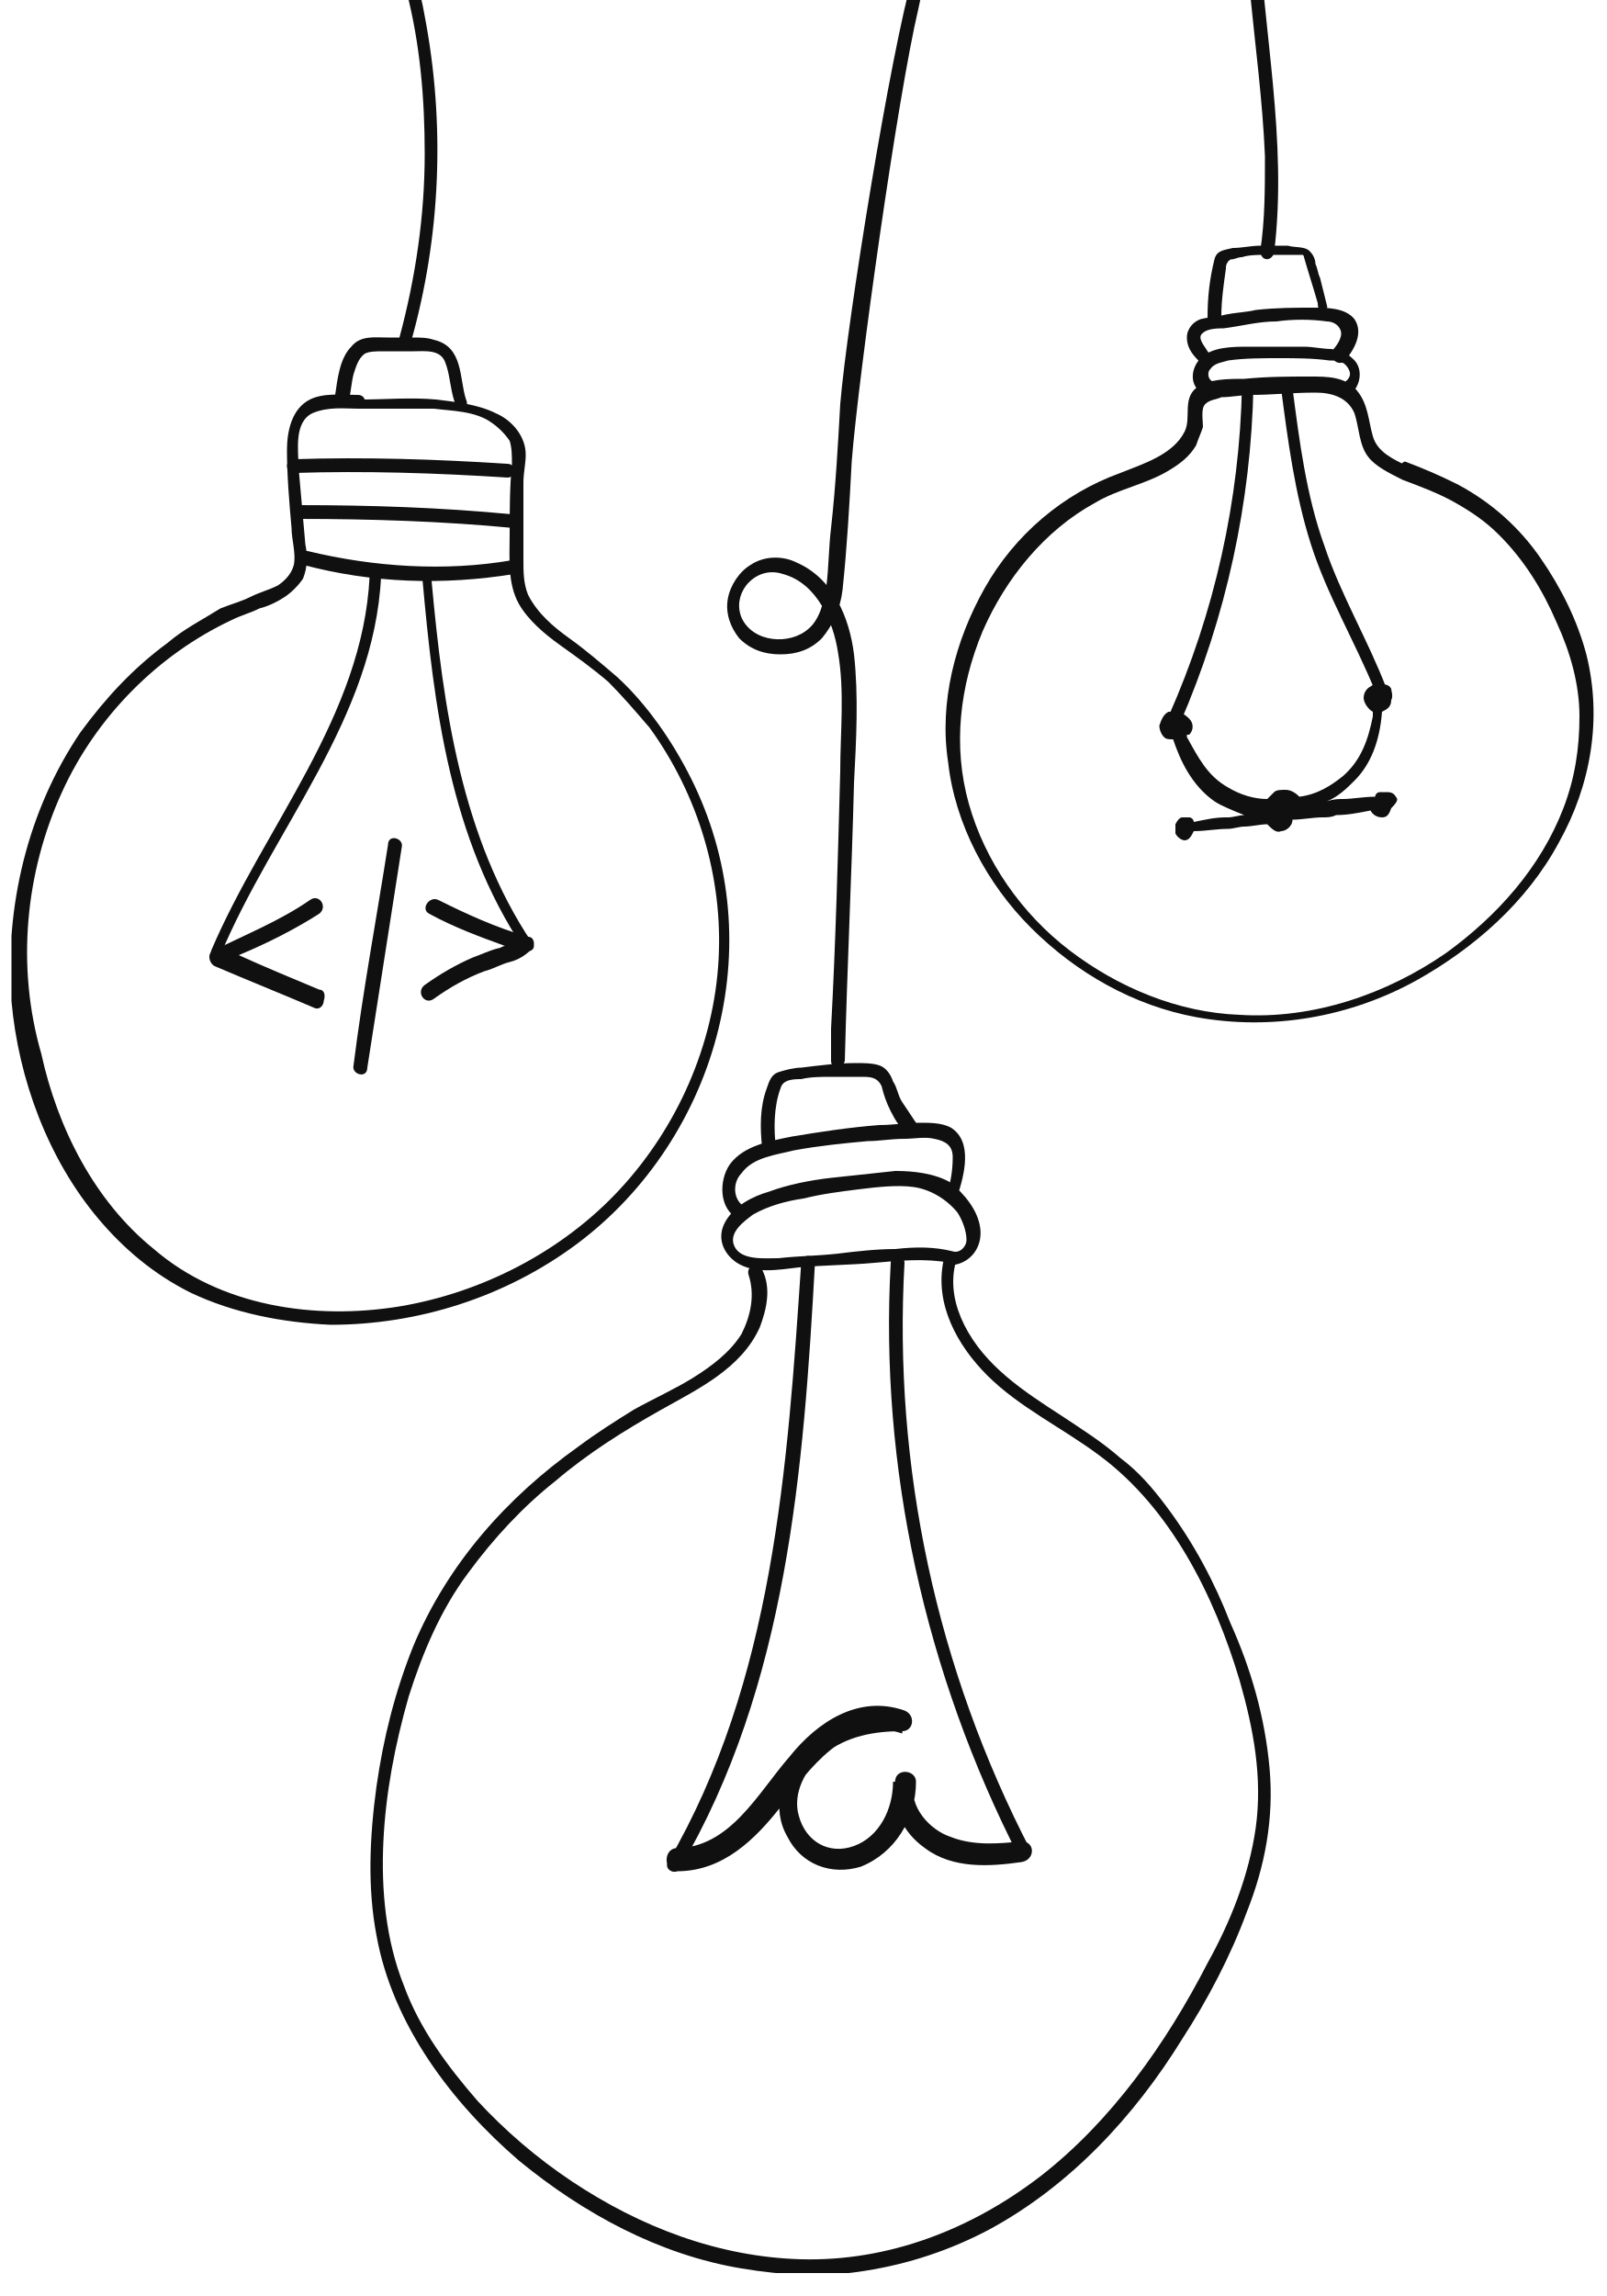
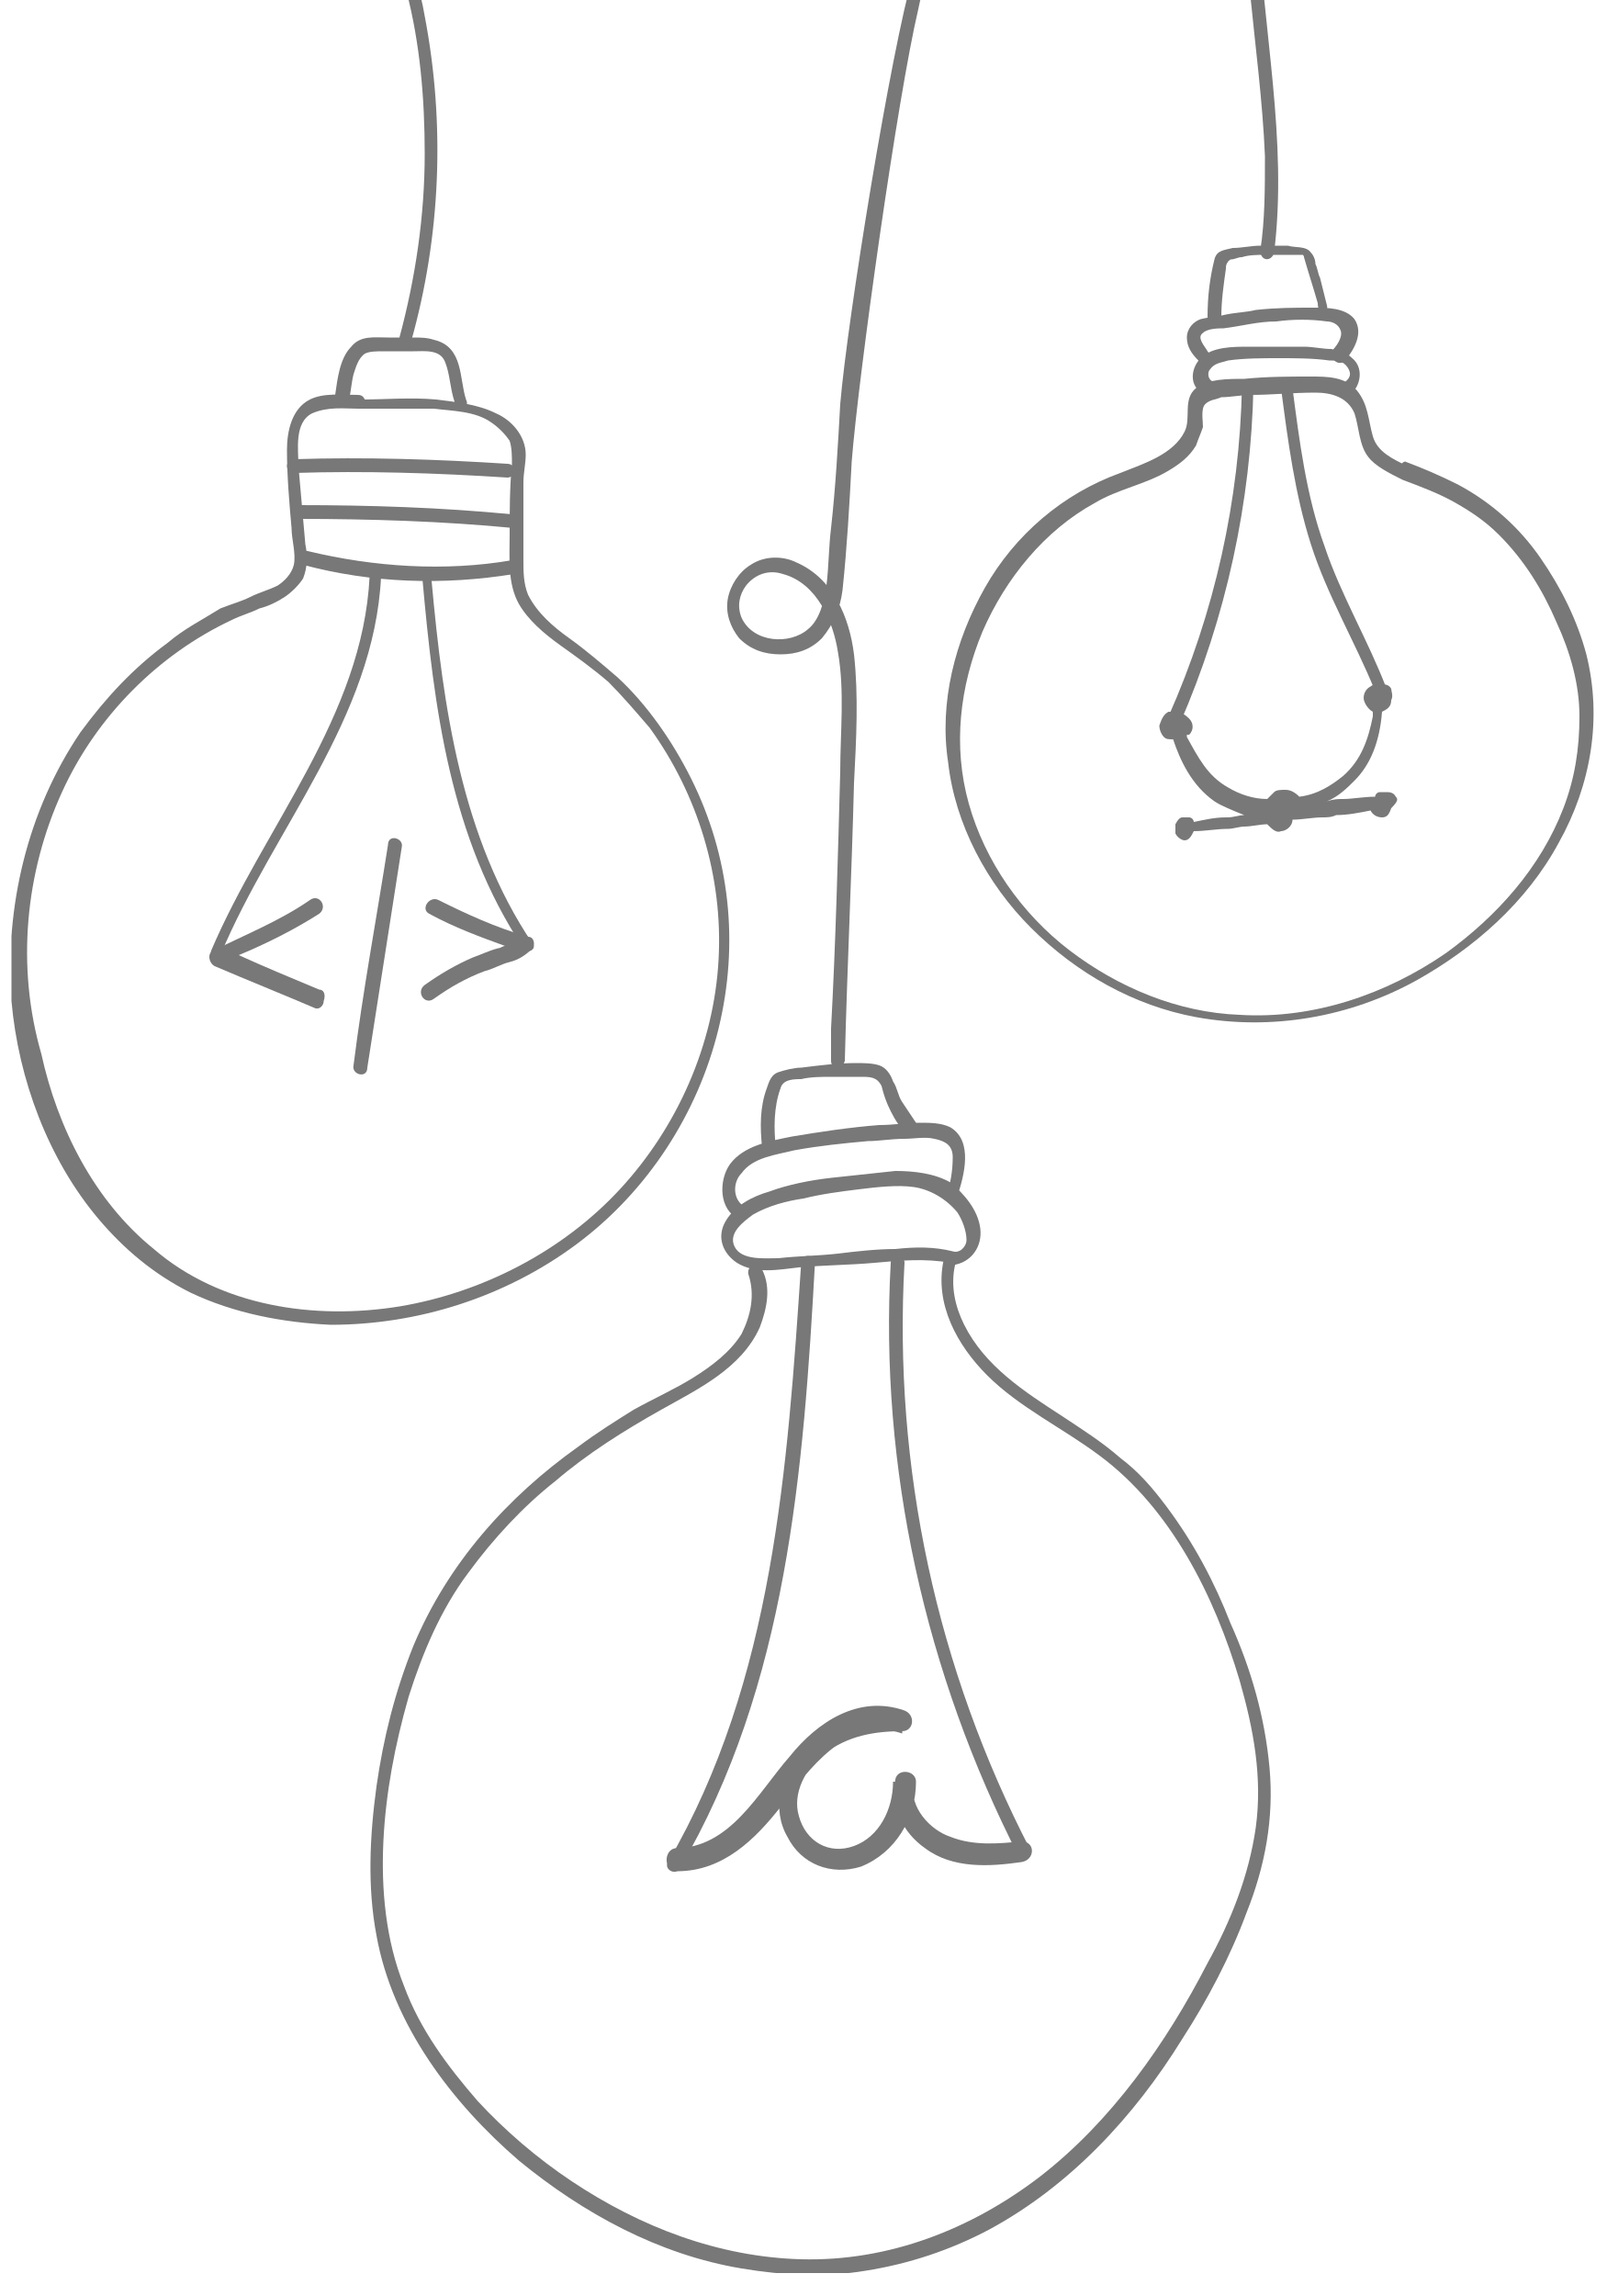
<svg xmlns="http://www.w3.org/2000/svg" xmlns:xlink="http://www.w3.org/1999/xlink" version="1.1" id="Layer_1" x="0px" y="0px" viewBox="0 0 70 100" style="enable-background:new 0 0 70 100;" xml:space="preserve">
  <style type="text/css">
	.st0{clip-path:url(#SVGID_2_);}
- 	.st1{fill:#101010;}
+ 	.st1{fill:#787878;}
</style>
  <g>
-     <defs>
-       <rect id="SVGID_1_" x="0.5" width="69" height="99" />
-     </defs>
-     <clipPath id="SVGID_2_">
-       <use xlink:href="#SVGID_1_" style="overflow:visible;" />
-     </clipPath>
-     <g class="st0">
-       <g>
-         <path class="st1" d="M41.1,54.9c-0.4,1.9,0.6,3.7,1.9,5c1.4,1.4,3.3,2.3,4.9,3.5c3.1,2.3,5,6.1,6.1,9.8c0.6,2.1,1,4.2,0.7,6.4     c-0.3,2.1-1.1,4.1-2.1,5.9c-1.8,3.5-4.2,6.9-7.3,9.3c-3,2.3-6.6,3.7-10.4,3.6c-3.6-0.1-7-1.4-10-3.4c-1.5-1-2.9-2.2-4.1-3.5     c-1.3-1.5-2.5-3.1-3.2-5c-0.8-2-1-4.2-0.9-6.3c0.1-2.1,0.5-4.2,1.1-6.3c0.6-1.9,1.4-3.8,2.6-5.4c1.1-1.5,2.4-2.9,3.8-4     c1.4-1.2,3-2.2,4.6-3.1c1.6-0.9,3.5-1.8,4.3-3.6c0.3-0.8,0.5-1.7,0.1-2.5c-0.1-0.4-0.7-0.2-0.6,0.2c0.3,0.9,0.1,1.8-0.3,2.6     c-0.5,0.8-1.3,1.4-2.1,1.9c-0.8,0.5-1.7,0.9-2.6,1.4c-0.8,0.5-1.6,1-2.4,1.6c-3.1,2.2-5.7,5.1-7.2,8.7c-0.8,2-1.3,4-1.6,6.1     c-0.3,2.2-0.4,4.4,0,6.5c0.7,3.9,3.3,7.3,6.2,9.8c2.8,2.3,6.1,4.1,9.7,4.7c1.8,0.3,3.6,0.4,5.4,0.1c1.9-0.3,3.7-0.9,5.4-1.8     c3.5-1.9,6.3-4.9,8.4-8.3c1.1-1.7,2.1-3.6,2.8-5.5c0.8-2,1.2-4.1,1-6.3c-0.2-2.2-0.8-4.3-1.7-6.3c-0.7-1.8-1.6-3.5-2.8-5.1     c-0.6-0.8-1.2-1.5-2-2.1c-0.8-0.7-1.6-1.2-2.5-1.8c-1.7-1.1-3.4-2.2-4.3-4c-0.4-0.8-0.6-1.7-0.4-2.6     C41.7,54.7,41.1,54.5,41.1,54.9L41.1,54.9z" />
-       </g>
-       <g>
-         <path class="st1" d="M41.5,54.5c-0.8-0.2-1.6-0.2-2.5-0.1c-0.8,0-1.7,0.1-2.5,0.2c-0.9,0.1-1.7,0.1-2.6,0.2     c-0.6,0-1.6,0.1-1.9-0.5c-0.3-0.6,0.4-1.1,0.8-1.4c0.7-0.4,1.5-0.6,2.2-0.7c0.8-0.2,1.6-0.3,2.4-0.4c0.8-0.1,1.7-0.2,2.4-0.1     c0.7,0.1,1.4,0.5,1.9,1.1c0.2,0.3,0.4,0.8,0.4,1.2C42.1,54.3,41.8,54.6,41.5,54.5c-0.4,0.1-0.4,0.7,0,0.6     c0.8-0.1,1.3-0.8,1.2-1.6c-0.1-0.8-0.7-1.5-1.3-2C40.7,51.1,39.8,51,39,51c-0.9,0.1-1.9,0.2-2.8,0.3c-0.9,0.1-1.9,0.3-2.7,0.6     c-0.7,0.2-1.5,0.6-1.9,1.3c-0.4,0.7-0.1,1.4,0.5,1.8c0.8,0.5,1.8,0.3,2.7,0.2c1.1-0.1,2.2-0.1,3.3-0.2c1.1-0.1,2.2-0.2,3.3,0     C41.7,55.2,41.9,54.6,41.5,54.5L41.5,54.5z" />
-       </g>
-       <g>
-         <path class="st1" d="M41.7,52.1c0.3-0.9,0.7-2.4-0.3-3c-0.4-0.2-0.9-0.2-1.3-0.2c-0.6,0-1.2,0.1-1.8,0.1     c-1.3,0.1-2.6,0.3-3.8,0.5c-1,0.2-2.1,0.4-2.7,1.2c-0.5,0.7-0.5,2,0.4,2.4c0.3,0.2,0.6-0.3,0.3-0.5c-0.6-0.3-0.6-1.1-0.2-1.5     c0.5-0.7,1.5-0.8,2.3-1c1.1-0.2,2.1-0.3,3.2-0.4c0.5,0,1-0.1,1.6-0.1c0.4,0,0.9-0.1,1.3,0c0.5,0.1,0.8,0.3,0.8,0.8     c0,0.6-0.1,1.2-0.3,1.7C41,52.3,41.6,52.5,41.7,52.1L41.7,52.1z" />
-       </g>
-       <g>
-         <path class="st1" d="M39.9,48.9c-0.2-0.3-0.4-0.6-0.6-0.9c-0.2-0.3-0.2-0.6-0.4-0.9c-0.1-0.3-0.3-0.6-0.6-0.7     c-0.3-0.1-0.7-0.1-1-0.1c-0.8,0-1.6,0.1-2.4,0.2c-0.3,0-0.7,0.1-1,0.2c-0.3,0.1-0.4,0.4-0.5,0.7c-0.3,0.8-0.3,1.7-0.2,2.6     c0,0.4,0.6,0.4,0.6,0c-0.1-0.8-0.1-1.8,0.2-2.6c0.1-0.4,0.6-0.4,0.9-0.4c0.4-0.1,0.9-0.1,1.3-0.1c0.4,0,0.9,0,1.3,0     c0.4,0,0.7,0,0.9,0.4c0.1,0.4,0.2,0.7,0.4,1.1c0.2,0.4,0.4,0.7,0.7,1C39.8,49.6,40.2,49.2,39.9,48.9L39.9,48.9z" />
-       </g>
-       <g>
-         <path class="st1" d="M36.8,46.2c0.1-4,0.3-8.1,0.4-12.1c0.1-1.9,0.2-3.8,0-5.6c-0.2-1.6-0.9-3.3-2.5-4c-0.6-0.3-1.4-0.3-2,0.1     c-0.5,0.3-0.9,0.9-1,1.5c-0.1,0.6,0.1,1.2,0.5,1.7c0.5,0.5,1.1,0.7,1.8,0.7c0.7,0,1.3-0.2,1.8-0.7c0.5-0.6,0.8-1.3,0.9-2.1     c0.2-1.9,0.3-3.7,0.4-5.6c0.3-3.8,2-15.9,2.9-19.7c0.1-0.5,0.2-0.9,0.4-1.4c0.1-0.4-0.5-0.5-0.6-0.2c-1,3.4-2.9,15.2-3.2,18.8     c-0.1,1.8-0.2,3.6-0.4,5.4c-0.1,0.8-0.1,1.7-0.2,2.5c-0.1,0.7-0.3,1.5-0.8,1.9c-0.8,0.7-2.4,0.6-2.9-0.5c-0.2-0.5-0.1-1,0.2-1.4     c0.4-0.5,1-0.7,1.6-0.5c1.5,0.4,2.2,2.1,2.4,3.4c0.3,1.7,0.1,3.5,0.1,5.2c-0.1,3.7-0.2,7.5-0.4,11.2c0,0.5,0,0.9,0,1.4     C36.2,46.6,36.7,46.6,36.8,46.2L36.8,46.2z" />
-       </g>
-       <g>
+     <g>
+       <defs>
+         <rect id="SVGID_1_" x="0.5" width="69" height="99" />
+       </defs>
+       <clipPath id="SVGID_2_">
+         <use xlink:href="#SVGID_1_" style="overflow:visible;" />
+       </clipPath>
+       <g class="st0">
        <g>
-           <path class="st1" d="M61.1,20.9c0.8,0.3,1.6,0.6,2.3,1c0.7,0.4,1.3,0.8,1.9,1.4c1.1,1.1,1.9,2.4,2.5,3.8c0.6,1.3,1,2.7,1,4.1      c0,1.4-0.2,2.7-0.7,4c-1,2.6-2.9,4.7-5.1,6.3c-2.6,1.8-5.8,2.9-9,2.7c-2.7-0.1-5.3-1.2-7.4-2.8c-2.1-1.6-3.7-3.9-4.4-6.4      c-0.7-2.5-0.4-5.1,0.6-7.5c1-2.3,2.7-4.4,4.9-5.6c1-0.6,2.2-0.8,3.2-1.4c0.5-0.3,0.9-0.6,1.2-1.1c0.1-0.3,0.2-0.5,0.3-0.8      c0-0.3-0.1-0.8,0.1-1c0.2-0.2,0.5-0.2,0.7-0.3c0.4,0,0.9-0.1,1.3-0.1c0.9,0,1.8-0.1,2.8-0.1c0.7,0,1.4,0.2,1.7,0.9      c0.2,0.6,0.2,1.4,0.6,1.9C59.9,20.3,60.5,20.6,61.1,20.9c0.4,0.1,0.5-0.4,0.2-0.6c-0.6-0.3-1.3-0.6-1.5-1.3      c-0.2-0.7-0.2-1.4-0.7-2c-0.5-0.6-1.3-0.6-2-0.6c-1,0-1.9,0-2.9,0.1c-0.7,0-1.6,0-2.1,0.4c-0.6,0.5-0.2,1.3-0.5,1.9      c-0.5,1-1.8,1.4-2.8,1.8c-2.5,0.9-4.6,2.7-5.9,5c-1.3,2.3-2,5-1.6,7.6c0.3,2.7,1.7,5.3,3.6,7.2c2,2,4.5,3.4,7.2,3.9      c3.3,0.6,6.7,0,9.6-1.6c2.5-1.4,4.8-3.4,6.2-6c1.4-2.5,1.9-5.4,1.2-8.2c-0.4-1.5-1.1-2.9-2-4.2c-0.9-1.3-2.1-2.4-3.6-3.2      c-0.8-0.4-1.5-0.7-2.3-1C60.9,20.2,60.8,20.7,61.1,20.9z" />
+           <path class="st1" d="M41.1,54.9c-0.4,1.9,0.6,3.7,1.9,5c1.4,1.4,3.3,2.3,4.9,3.5c3.1,2.3,5,6.1,6.1,9.8c0.6,2.1,1,4.2,0.7,6.4      c-0.3,2.1-1.1,4.1-2.1,5.9c-1.8,3.5-4.2,6.9-7.3,9.3c-3,2.3-6.6,3.7-10.4,3.6c-3.6-0.1-7-1.4-10-3.4c-1.5-1-2.9-2.2-4.1-3.5      c-1.3-1.5-2.5-3.1-3.2-5c-0.8-2-1-4.2-0.9-6.3c0.1-2.1,0.5-4.2,1.1-6.3c0.6-1.9,1.4-3.8,2.6-5.4c1.1-1.5,2.4-2.9,3.8-4      c1.4-1.2,3-2.2,4.6-3.1c1.6-0.9,3.5-1.8,4.3-3.6c0.3-0.8,0.5-1.7,0.1-2.5c-0.1-0.4-0.7-0.2-0.6,0.2c0.3,0.9,0.1,1.8-0.3,2.6      c-0.5,0.8-1.3,1.4-2.1,1.9c-0.8,0.5-1.7,0.9-2.6,1.4c-0.8,0.5-1.6,1-2.4,1.6c-3.1,2.2-5.7,5.1-7.2,8.7c-0.8,2-1.3,4-1.6,6.1      c-0.3,2.2-0.4,4.4,0,6.5c0.7,3.9,3.3,7.3,6.2,9.8c2.8,2.3,6.1,4.1,9.7,4.7c1.8,0.3,3.6,0.4,5.4,0.1c1.9-0.3,3.7-0.9,5.4-1.8      c3.5-1.9,6.3-4.9,8.4-8.3c1.1-1.7,2.1-3.6,2.8-5.5c0.8-2,1.2-4.1,1-6.3c-0.2-2.2-0.8-4.3-1.7-6.3c-0.7-1.8-1.6-3.5-2.8-5.1      c-0.6-0.8-1.2-1.5-2-2.1c-0.8-0.7-1.6-1.2-2.5-1.8c-1.7-1.1-3.4-2.2-4.3-4c-0.4-0.8-0.6-1.7-0.4-2.6      C41.7,54.7,41.1,54.5,41.1,54.9L41.1,54.9z" />
        </g>
-       </g>
-       <g>
        <g>
-           <path class="st1" d="M58.8,17.2c0.5-0.4,0.6-1.2,0.1-1.6c-0.3-0.3-0.6-0.3-0.9-0.4c-0.4,0-0.8-0.1-1.2-0.1c-0.8,0-1.6,0-2.4,0      c-0.7,0-1.6,0-2.1,0.5c-0.5,0.5-0.5,1.4,0.3,1.6c0.4,0.1,0.5-0.5,0.2-0.6c-0.2-0.1-0.2-0.4-0.1-0.5c0.2-0.3,0.5-0.3,0.8-0.4      c0.7-0.1,1.5-0.1,2.2-0.1c0.7,0,1.5,0,2.2,0.1c0.3,0,0.6,0,0.8,0.3c0.2,0.3,0.1,0.5-0.2,0.7C58.1,17,58.5,17.4,58.8,17.2      L58.8,17.2z" />
+           <path class="st1" d="M41.5,54.5c-0.8-0.2-1.6-0.2-2.5-0.1c-0.8,0-1.7,0.1-2.5,0.2c-0.9,0.1-1.7,0.1-2.6,0.2      c-0.6,0-1.6,0.1-1.9-0.5c-0.3-0.6,0.4-1.1,0.8-1.4c0.7-0.4,1.5-0.6,2.2-0.7c0.8-0.2,1.6-0.3,2.4-0.4c0.8-0.1,1.7-0.2,2.4-0.1      c0.7,0.1,1.4,0.5,1.9,1.1c0.2,0.3,0.4,0.8,0.4,1.2C42.1,54.3,41.8,54.6,41.5,54.5c-0.4,0.1-0.4,0.7,0,0.6      c0.8-0.1,1.3-0.8,1.2-1.6s-0.7-1.5-1.3-2C40.7,51.1,39.8,51,39,51c-0.9,0.1-1.9,0.2-2.8,0.3c-0.9,0.1-1.9,0.3-2.7,0.6      c-0.7,0.2-1.5,0.6-1.9,1.3s-0.1,1.4,0.5,1.8c0.8,0.5,1.8,0.3,2.7,0.2c1.1-0.1,2.2-0.1,3.3-0.2c1.1-0.1,2.2-0.2,3.3,0      C41.7,55.2,41.9,54.6,41.5,54.5L41.5,54.5z" />
        </g>
-       </g>
-       <g>
        <g>
-           <path class="st1" d="M58.6,15.7c0.4-0.5,0.8-1.2,0.4-1.8c-0.4-0.5-1.2-0.5-1.8-0.5c-0.8,0-1.6,0-2.5,0.1      c-0.4,0.1-0.8,0.1-1.3,0.2c-0.4,0.1-0.7,0.1-1.1,0.2c-0.3,0.1-0.6,0.4-0.6,0.8c0,0.4,0.2,0.7,0.5,1c0.2,0.3,0.7-0.1,0.4-0.4      c-0.1-0.2-0.5-0.6-0.2-0.8c0.2-0.2,0.7-0.2,0.9-0.2c0.8-0.1,1.5-0.3,2.3-0.3c0.7-0.1,1.5-0.1,2.2,0c0.2,0,0.5,0.1,0.6,0.4      c0.1,0.3-0.2,0.7-0.4,0.9C57.9,15.6,58.3,16,58.6,15.7L58.6,15.7z" />
+           <path class="st1" d="M41.7,52.1c0.3-0.9,0.7-2.4-0.3-3c-0.4-0.2-0.9-0.2-1.3-0.2c-0.6,0-1.2,0.1-1.8,0.1      c-1.3,0.1-2.6,0.3-3.8,0.5c-1,0.2-2.1,0.4-2.7,1.2c-0.5,0.7-0.5,2,0.4,2.4c0.3,0.2,0.6-0.3,0.3-0.5c-0.6-0.3-0.6-1.1-0.2-1.5      c0.5-0.7,1.5-0.8,2.3-1c1.1-0.2,2.1-0.3,3.2-0.4c0.5,0,1-0.1,1.6-0.1c0.4,0,0.9-0.1,1.3,0c0.5,0.1,0.8,0.3,0.8,0.8      c0,0.6-0.1,1.2-0.3,1.7C41,52.3,41.6,52.5,41.7,52.1L41.7,52.1z" />
        </g>
-       </g>
-       <g>
        <g>
-           <path class="st1" d="M57.8,13.3c-0.1-0.4-0.2-0.8-0.3-1.2c-0.1-0.2-0.1-0.4-0.2-0.6c0-0.2-0.1-0.4-0.2-0.5      c-0.2-0.3-0.7-0.2-1-0.3c-0.4,0-0.8,0-1.2,0c-0.4,0-0.8,0.1-1.2,0.1c-0.4,0.1-0.7,0.1-0.8,0.5c-0.2,0.8-0.3,1.6-0.3,2.5      c0,0.4,0.6,0.4,0.6,0c0-0.7,0.1-1.4,0.2-2.1c0-0.1,0-0.2,0.1-0.3c0,0,0-0.1,0-0.1c-0.1,0.1,0,0.1,0.1,0c0.2,0,0.3-0.1,0.5-0.1      c0.3-0.1,0.7-0.1,1-0.1c0.3,0,0.7,0,1,0c0.2,0,0.4,0,0.5,0c0.1,0,0.2,0,0.2,0c-0.1,0,0,0,0,0.1c0.2,0.7,0.4,1.3,0.6,2      C57.4,13.8,57.9,13.6,57.8,13.3L57.8,13.3z" />
+           <path class="st1" d="M39.9,48.9c-0.2-0.3-0.4-0.6-0.6-0.9c-0.2-0.3-0.2-0.6-0.4-0.9c-0.1-0.3-0.3-0.6-0.6-0.7      c-0.3-0.1-0.7-0.1-1-0.1c-0.8,0-1.6,0.1-2.4,0.2c-0.3,0-0.7,0.1-1,0.2c-0.3,0.1-0.4,0.4-0.5,0.7c-0.3,0.8-0.3,1.7-0.2,2.6      c0,0.4,0.6,0.4,0.6,0c-0.1-0.8-0.1-1.8,0.2-2.6c0.1-0.4,0.6-0.4,0.9-0.4c0.4-0.1,0.9-0.1,1.3-0.1c0.4,0,0.9,0,1.3,0      c0.4,0,0.7,0,0.9,0.4c0.1,0.4,0.2,0.7,0.4,1.1c0.2,0.4,0.4,0.7,0.7,1C39.8,49.6,40.2,49.2,39.9,48.9L39.9,48.9z" />
        </g>
-       </g>
-       <g>
        <g>
-           <path class="st1" d="M55.5,11c0.6-4.9-0.5-9.7-0.7-14.6c-0.1-1.4,0-2.8,0.1-4.1c0-0.4-0.5-0.4-0.6,0C53.8-2.9,54.9,2,55.1,6.8      c0,1.4,0,2.8-0.2,4.1C54.9,11.4,55.4,11.4,55.5,11L55.5,11z" />
+           <path class="st1" d="M36.8,46.2c0.1-4,0.3-8.1,0.4-12.1c0.1-1.9,0.2-3.8,0-5.6c-0.2-1.6-0.9-3.3-2.5-4c-0.6-0.3-1.4-0.3-2,0.1      c-0.5,0.3-0.9,0.9-1,1.5s0.1,1.2,0.5,1.7c0.5,0.5,1.1,0.7,1.8,0.7s1.3-0.2,1.8-0.7c0.5-0.6,0.8-1.3,0.9-2.1      c0.2-1.9,0.3-3.7,0.4-5.6c0.3-3.8,2-15.9,2.9-19.7c0.1-0.5,0.2-0.9,0.4-1.4c0.1-0.4-0.5-0.5-0.6-0.2c-1,3.4-2.9,15.2-3.2,18.8      c-0.1,1.8-0.2,3.6-0.4,5.4c-0.1,0.8-0.1,1.7-0.2,2.5c-0.1,0.7-0.3,1.5-0.8,1.9c-0.8,0.7-2.4,0.6-2.9-0.5c-0.2-0.5-0.1-1,0.2-1.4      c0.4-0.5,1-0.7,1.6-0.5c1.5,0.4,2.2,2.1,2.4,3.4c0.3,1.7,0.1,3.5,0.1,5.2c-0.1,3.7-0.2,7.5-0.4,11.2c0,0.5,0,0.9,0,1.4      C36.2,46.6,36.7,46.6,36.8,46.2L36.8,46.2z" />
        </g>
-       </g>
-       <g>
+         <g>
+           <g>
+             <path class="st1" d="M61.1,20.9c0.8,0.3,1.6,0.6,2.3,1s1.3,0.8,1.9,1.4c1.1,1.1,1.9,2.4,2.5,3.8c0.6,1.3,1,2.7,1,4.1       s-0.2,2.7-0.7,4c-1,2.6-2.9,4.7-5.1,6.3c-2.6,1.8-5.8,2.9-9,2.7c-2.7-0.1-5.3-1.2-7.4-2.8c-2.1-1.6-3.7-3.9-4.4-6.4       s-0.4-5.1,0.6-7.5c1-2.3,2.7-4.4,4.9-5.6c1-0.6,2.2-0.8,3.2-1.4c0.5-0.3,0.9-0.6,1.2-1.1c0.1-0.3,0.2-0.5,0.3-0.8       c0-0.3-0.1-0.8,0.1-1c0.2-0.2,0.5-0.2,0.7-0.3c0.4,0,0.9-0.1,1.3-0.1c0.9,0,1.8-0.1,2.8-0.1c0.7,0,1.4,0.2,1.7,0.9       c0.2,0.6,0.2,1.4,0.6,1.9C59.9,20.3,60.5,20.6,61.1,20.9c0.4,0.1,0.5-0.4,0.2-0.6C60.7,20,60,19.7,59.8,19       c-0.2-0.7-0.2-1.4-0.7-2s-1.3-0.6-2-0.6c-1,0-1.9,0-2.9,0.1c-0.7,0-1.6,0-2.1,0.4c-0.6,0.5-0.2,1.3-0.5,1.9       c-0.5,1-1.8,1.4-2.8,1.8c-2.5,0.9-4.6,2.7-5.9,5c-1.3,2.3-2,5-1.6,7.6c0.3,2.7,1.7,5.3,3.6,7.2c2,2,4.5,3.4,7.2,3.9       c3.3,0.6,6.7,0,9.6-1.6c2.5-1.4,4.8-3.4,6.2-6c1.4-2.5,1.9-5.4,1.2-8.2c-0.4-1.5-1.1-2.9-2-4.2c-0.9-1.3-2.1-2.4-3.6-3.2       c-0.8-0.4-1.5-0.7-2.3-1C60.9,20.2,60.8,20.7,61.1,20.9z" />
+           </g>
+         </g>
+         <g>
+           <g>
+             <path class="st1" d="M58.8,17.2c0.5-0.4,0.6-1.2,0.1-1.6c-0.3-0.3-0.6-0.3-0.9-0.4c-0.4,0-0.8-0.1-1.2-0.1c-0.8,0-1.6,0-2.4,0       c-0.7,0-1.6,0-2.1,0.5s-0.5,1.4,0.3,1.6c0.4,0.1,0.5-0.5,0.2-0.6c-0.2-0.1-0.2-0.4-0.1-0.5c0.2-0.3,0.5-0.3,0.8-0.4       c0.7-0.1,1.5-0.1,2.2-0.1s1.5,0,2.2,0.1c0.3,0,0.6,0,0.8,0.3s0.1,0.5-0.2,0.7C58.1,17,58.5,17.4,58.8,17.2L58.8,17.2z" />
+           </g>
+         </g>
+         <g>
+           <g>
+             <path class="st1" d="M58.6,15.7c0.4-0.5,0.8-1.2,0.4-1.8c-0.4-0.5-1.2-0.5-1.8-0.5c-0.8,0-1.6,0-2.5,0.1       c-0.4,0.1-0.8,0.1-1.3,0.2c-0.4,0.1-0.7,0.1-1.1,0.2c-0.3,0.1-0.6,0.4-0.6,0.8c0,0.4,0.2,0.7,0.5,1c0.2,0.3,0.7-0.1,0.4-0.4       c-0.1-0.2-0.5-0.6-0.2-0.8c0.2-0.2,0.7-0.2,0.9-0.2c0.8-0.1,1.5-0.3,2.3-0.3c0.7-0.1,1.5-0.1,2.2,0c0.2,0,0.5,0.1,0.6,0.4       c0.1,0.3-0.2,0.7-0.4,0.9C57.9,15.6,58.3,16,58.6,15.7L58.6,15.7z" />
+           </g>
+         </g>
+         <g>
+           <g>
+             <path class="st1" d="M57.8,13.3c-0.1-0.4-0.2-0.8-0.3-1.2c-0.1-0.2-0.1-0.4-0.2-0.6c0-0.2-0.1-0.4-0.2-0.5       c-0.2-0.3-0.7-0.2-1-0.3c-0.4,0-0.8,0-1.2,0s-0.8,0.1-1.2,0.1c-0.4,0.1-0.7,0.1-0.8,0.5c-0.2,0.8-0.3,1.6-0.3,2.5       c0,0.4,0.6,0.4,0.6,0c0-0.7,0.1-1.4,0.2-2.1c0-0.1,0-0.2,0.1-0.3v-0.1c-0.1,0.1,0,0.1,0.1,0c0.2,0,0.3-0.1,0.5-0.1       c0.3-0.1,0.7-0.1,1-0.1s0.7,0,1,0c0.2,0,0.4,0,0.5,0s0.2,0,0.2,0c-0.1,0,0,0,0,0.1c0.2,0.7,0.4,1.3,0.6,2       C57.4,13.8,57.9,13.6,57.8,13.3L57.8,13.3z" />
+           </g>
+         </g>
+         <g>
+           <g>
+             <path class="st1" d="M55.5,11c0.6-4.9-0.5-9.7-0.7-14.6c-0.1-1.4,0-2.8,0.1-4.1c0-0.4-0.5-0.4-0.6,0C53.8-2.9,54.9,2,55.1,6.8       c0,1.4,0,2.8-0.2,4.1C54.9,11.4,55.4,11.4,55.5,11L55.5,11z" />
+           </g>
+         </g>
        <g>
          <g>
            <g>
-               <path class="st1" d="M15.6,17.8c1.1,0,2.2,0,3.3,0c0.8,0.1,1.8,0.1,2.5,0.6c0.3,0.2,0.6,0.5,0.8,0.8c0.1,0.3,0.1,0.7,0.1,1        c-0.1,1-0.1,2.1-0.1,3.1c0,1-0.1,2.1,0.4,3c0.4,0.7,1.1,1.3,1.8,1.8c0.7,0.5,1.4,1,2.1,1.6c0.6,0.6,1.2,1.3,1.8,2        c2.1,2.9,3.2,6.5,3,10.1c-0.2,3.7-1.8,7.3-4.3,10c-2.5,2.7-6,4.5-9.6,5.1c-3.7,0.6-7.8,0-10.7-2.5c-2.6-2.1-4.2-5.3-4.9-8.5        C0.7,42.1,1.1,38,2.7,34.5c1.5-3.3,4.2-6,7.4-7.5c0.4-0.2,0.8-0.3,1.2-0.5c0.4-0.1,0.8-0.3,1.1-0.5c0.3-0.2,0.6-0.5,0.8-0.8        c0.2-0.5,0.2-1,0.1-1.5c-0.1-1.1-0.2-2.3-0.3-3.4c0-0.7-0.2-1.9,0.6-2.3C14.3,17.7,15,17.8,15.6,17.8c0.4,0,0.4-0.6,0-0.6        c-0.7,0-1.5-0.1-2.1,0.2c-0.8,0.4-1,1.4-1,2.2c0,1.1,0.1,2.3,0.2,3.4c0,0.5,0.2,1.1,0.1,1.6c-0.1,0.4-0.4,0.7-0.7,0.9        c-0.4,0.2-0.8,0.3-1.2,0.5c-0.4,0.2-0.8,0.3-1.3,0.5C8.8,27,8,27.4,7.3,28c-1.5,1.1-2.7,2.4-3.8,3.9c-2.3,3.4-3.3,7.6-3,11.7        c0.3,3.4,1.6,6.9,3.8,9.5c1.1,1.3,2.4,2.4,4,3.2c1.9,0.9,4,1.3,6.1,1.4c3.8,0,7.6-1.2,10.7-3.5c3.1-2.3,5.3-5.7,6.2-9.4        c0.9-3.7,0.5-7.5-1.2-10.9c-0.8-1.6-1.9-3.2-3.2-4.4c-0.7-0.6-1.4-1.2-2.1-1.7c-0.7-0.5-1.4-1.1-1.8-1.9        c-0.2-0.5-0.2-1-0.2-1.5c0-0.6,0-1.1,0-1.7c0-0.6,0-1.1,0-1.7c0-0.4,0.1-0.8,0.1-1.2c0-0.8-0.6-1.5-1.3-1.8        c-0.8-0.4-1.8-0.5-2.6-0.6c-1.1-0.1-2.2,0-3.3,0C15.2,17.2,15.2,17.8,15.6,17.8z" />
+               <g>
+                 <path class="st1" d="M15.6,17.8c1.1,0,2.2,0,3.3,0c0.8,0.1,1.8,0.1,2.5,0.6c0.3,0.2,0.6,0.5,0.8,0.8c0.1,0.3,0.1,0.7,0.1,1         c-0.1,1-0.1,2.1-0.1,3.1s-0.1,2.1,0.4,3c0.4,0.7,1.1,1.3,1.8,1.8c0.7,0.5,1.4,1,2.1,1.6c0.6,0.6,1.2,1.3,1.8,2         c2.1,2.9,3.2,6.5,3,10.1c-0.2,3.7-1.8,7.3-4.3,10s-6,4.5-9.6,5.1c-3.7,0.6-7.8,0-10.7-2.5c-2.6-2.1-4.2-5.3-4.9-8.5         C0.7,42.1,1.1,38,2.7,34.5c1.5-3.3,4.2-6,7.4-7.5c0.4-0.2,0.8-0.3,1.2-0.5c0.4-0.1,0.8-0.3,1.1-0.5s0.6-0.5,0.8-0.8         c0.2-0.5,0.2-1,0.1-1.5c-0.1-1.1-0.2-2.3-0.3-3.4c0-0.7-0.2-1.9,0.6-2.3C14.3,17.7,15,17.8,15.6,17.8c0.4,0,0.4-0.6,0-0.6         c-0.7,0-1.5-0.1-2.1,0.2c-0.8,0.4-1,1.4-1,2.2c0,1.1,0.1,2.3,0.2,3.4c0,0.5,0.2,1.1,0.1,1.6c-0.1,0.4-0.4,0.7-0.7,0.9         c-0.4,0.2-0.8,0.3-1.2,0.5s-0.8,0.3-1.3,0.5C8.8,27,8,27.4,7.3,28c-1.5,1.1-2.7,2.4-3.8,3.9c-2.3,3.4-3.3,7.6-3,11.7         c0.3,3.4,1.6,6.9,3.8,9.5c1.1,1.3,2.4,2.4,4,3.2c1.9,0.9,4,1.3,6.1,1.4c3.8,0,7.6-1.2,10.7-3.5s5.3-5.7,6.2-9.4         c0.9-3.7,0.5-7.5-1.2-10.9c-0.8-1.6-1.9-3.2-3.2-4.4c-0.7-0.6-1.4-1.2-2.1-1.7s-1.4-1.1-1.8-1.9c-0.2-0.5-0.2-1-0.2-1.5         c0-0.6,0-1.1,0-1.7s0-1.1,0-1.7c0-0.4,0.1-0.8,0.1-1.2c0-0.8-0.6-1.5-1.3-1.8c-0.8-0.4-1.8-0.5-2.6-0.6c-1.1-0.1-2.2,0-3.3,0         C15.2,17.2,15.2,17.8,15.6,17.8z" />
+               </g>
+             </g>
+             <g>
+               <g>
+                 <path class="st1" d="M22.3,24.4c-2.9,0.5-6,0.3-8.9-0.4c-0.4-0.1-0.5,0.5-0.2,0.6c3,0.8,6.1,0.9,9.2,0.4         C22.8,24.9,22.6,24.4,22.3,24.4L22.3,24.4z" />
+               </g>
+             </g>
+             <g>
+               <g>
+                 <path class="st1" d="M22.3,22.4C19.2,22.1,16.1,22,13,22c-0.4,0-0.4,0.6,0,0.6c3.1,0,6.3,0.1,9.4,0.4         C22.7,23,22.7,22.5,22.3,22.4L22.3,22.4z" />
+               </g>
+             </g>
+             <g>
+               <g>
+                 <path class="st1" d="M22.1,20.2C19,20,15.9,19.9,12.8,20c-0.4,0-0.4,0.6,0,0.6c3.1-0.1,6.2,0,9.3,0.2         C22.5,20.8,22.5,20.2,22.1,20.2L22.1,20.2z" />
+               </g>
+             </g>
+             <g>
+               <g>
+                 <path class="st1" d="M20.3,17.4c-0.3-0.9-0.1-2.3-1.4-2.6c-0.3-0.1-0.6-0.1-0.9-0.1c-0.4,0-0.7,0-1.1,0         c-0.6,0-1.2-0.1-1.6,0.4c-0.5,0.5-0.6,1.4-0.7,2.1c-0.1,0.4,0.5,0.5,0.6,0.2c0.1-0.4,0.1-0.7,0.2-1.1         c0.1-0.3,0.2-0.7,0.5-0.9c0.2-0.1,0.5-0.1,0.8-0.1c0.4,0,0.8,0,1.3,0s1.2-0.1,1.4,0.5c0.2,0.5,0.2,1.1,0.4,1.7         C19.9,17.9,20.5,17.8,20.3,17.4L20.3,17.4z" />
+               </g>
            </g>
          </g>
          <g>
            <g>
-               <path class="st1" d="M22.3,24.4c-2.9,0.5-6,0.3-8.9-0.4c-0.4-0.1-0.5,0.5-0.2,0.6c3,0.8,6.1,0.9,9.2,0.4        C22.8,24.9,22.6,24.4,22.3,24.4L22.3,24.4z" />
+               <path class="st1" d="M17.9,14.9c1.3-4.6,1.5-9.5,0.6-14.2c-0.2-1.2-0.6-2.3-0.9-3.5C17.4-4,17.1-5.2,17-6.4        c-0.2-1.7-0.3-3.4-0.2-5.1c0.2-2.1,0.6-4.1,0.9-6.2c0-0.2-0.1-0.3-0.3-0.3c-0.2,0-0.3,0.1-0.3,0.3c-0.2,1.9-0.6,3.7-0.8,5.6        c-0.2,1.6-0.2,3.2,0,4.8c0.1,1.1,0.3,2.3,0.5,3.4c0.3,1.2,0.6,2.4,0.9,3.5c0.6,2.3,0.8,4.7,0.8,7.1c0,2.7-0.4,5.4-1.1,8        C17.3,15.1,17.8,15.2,17.9,14.9L17.9,14.9z" />
            </g>
          </g>
+         </g>
+         <path class="st1" d="M60.8,34.7c-0.1-0.2-0.3-0.2-0.4-0.2c-0.1,0-0.2,0-0.3,0s-0.2,0.1-0.2,0.2c-0.5,0-1,0.1-1.4,0.1     c-0.2,0-0.4,0-0.7,0.1l0,0c0.5-0.2,0.9-0.6,1.2-0.9c0.7-0.7,1.1-1.7,1.2-3c0.2-0.1,0.4-0.2,0.4-0.5c0.1-0.2,0-0.4,0-0.5     c-0.1-0.2-0.3-0.2-0.5-0.2l0,0c-0.1,0-0.3,0-0.4,0.1c-0.2,0.1-0.3,0.3-0.3,0.5s0.2,0.5,0.4,0.6v0.2c-0.2,1-0.5,1.9-1.3,2.6     c-0.5,0.4-1.1,0.8-1.9,0.9l0,0c-0.2-0.2-0.4-0.3-0.6-0.3c-0.2,0-0.4,0-0.5,0.1s-0.2,0.2-0.3,0.3c-0.6,0-1.2-0.2-1.7-0.5     c-0.9-0.5-1.3-1.3-1.8-2.2V32c0,0,0,0,0.1,0l0,0c0.2-0.2,0.2-0.5,0-0.7S51.3,30.9,51,31h-0.1c-0.2,0.1-0.3,0.3-0.4,0.6     c0,0.2,0.1,0.4,0.2,0.5c0.1,0.1,0.2,0.1,0.4,0.1c0.3,0.9,0.8,2,1.8,2.7c0.3,0.2,0.8,0.4,1.3,0.6c-0.2,0-0.5,0.1-0.7,0.1h-0.1     c-0.5,0-0.9,0.1-1.4,0.2c0-0.1-0.1-0.2-0.2-0.2c-0.1,0-0.2,0-0.3,0s-0.2,0.1-0.3,0.3c0,0.1,0,0.3,0,0.4c0.1,0.2,0.3,0.3,0.4,0.3     l0,0l0,0c0.2,0,0.3-0.2,0.4-0.4c0.5,0,1-0.1,1.5-0.1c0.2,0,0.5-0.1,0.7-0.1c0.3,0,0.7-0.1,1-0.1c0.2,0.2,0.4,0.4,0.6,0.3l0,0     c0.2,0,0.5-0.2,0.5-0.5c0.4,0,0.9-0.1,1.3-0.1c0.2,0,0.4,0,0.6-0.1c0.5,0,1-0.1,1.5-0.2c0.1,0.2,0.3,0.3,0.5,0.3l0,0     c0.2,0,0.3-0.1,0.4-0.4C60.9,34.9,60.9,34.8,60.8,34.7z" />
+         <g>
+           <path class="st1" d="M13.9,43.1c-1.2-0.5-2.4-1-3.5-1.5c1.2-0.5,2.4-1.1,3.5-1.8c0.4-0.3,0-0.9-0.4-0.6      c-1.3,0.9-2.8,1.5-4.2,2.2C9,41.5,9.1,42,9.4,42.1c1.4,0.6,2.9,1.2,4.3,1.8c0.2,0.1,0.4-0.1,0.4-0.3      C14.2,43.3,14.1,43.1,13.9,43.1z" />
+           <path class="st1" d="M16.9,36.8c-0.5,3.2-1.1,6.4-1.5,9.6C15.3,46.8,16,47,16,46.5c0.5-3.2,1-6.4,1.5-9.6      C17.6,36.5,16.9,36.3,16.9,36.8z" />
+           <path class="st1" d="M23,40.8c-1.4-0.4-2.7-1-3.9-1.6c-0.4-0.2-0.8,0.4-0.4,0.6c1.1,0.6,2.2,1,3.3,1.4c-0.1,0-0.2,0.1-0.3,0.1      c-0.4,0.1-0.8,0.3-1.1,0.4c-0.7,0.3-1.4,0.7-2.1,1.2c-0.4,0.3,0,0.9,0.4,0.6c0.7-0.5,1.4-0.9,2.2-1.2c0.4-0.1,0.7-0.3,1.1-0.4      c0.4-0.1,0.7-0.3,1-0.6C23.3,41.2,23.3,40.8,23,40.8z" />
+         </g>
+         <g>
          <g>
-             <g>
-               <path class="st1" d="M22.3,22.4C19.2,22.1,16.1,22,13,22c-0.4,0-0.4,0.6,0,0.6c3.1,0,6.3,0.1,9.4,0.4        C22.7,23,22.7,22.5,22.3,22.4L22.3,22.4z" />
-             </g>
-           </g>
-           <g>
-             <g>
-               <path class="st1" d="M22.1,20.2C19,20,15.9,19.9,12.8,20c-0.4,0-0.4,0.6,0,0.6c3.1-0.1,6.2,0,9.3,0.2        C22.5,20.8,22.5,20.2,22.1,20.2L22.1,20.2z" />
-             </g>
-           </g>
-           <g>
-             <g>
-               <path class="st1" d="M20.3,17.4c-0.3-0.9-0.1-2.3-1.4-2.6c-0.3-0.1-0.6-0.1-0.9-0.1c-0.4,0-0.7,0-1.1,0        c-0.6,0-1.2-0.1-1.6,0.4c-0.5,0.5-0.6,1.4-0.7,2.1c-0.1,0.4,0.5,0.5,0.6,0.2c0.1-0.4,0.1-0.7,0.2-1.1c0.1-0.3,0.2-0.7,0.5-0.9        c0.2-0.1,0.5-0.1,0.8-0.1c0.4,0,0.8,0,1.3,0c0.5,0,1.2-0.1,1.4,0.5c0.2,0.5,0.2,1.1,0.4,1.7C19.9,17.9,20.5,17.8,20.3,17.4        L20.3,17.4z" />
-             </g>
+             <path class="st1" d="M16.1,25.1c-0.3,6.1-4.6,10.9-6.9,16.3c-0.1,0.3,0.3,0.5,0.4,0.2c2.3-5.5,6.7-10.3,7-16.5       C16.6,24.7,16.1,24.7,16.1,25.1L16.1,25.1z" />
          </g>
        </g>
        <g>
          <g>
-             <path class="st1" d="M17.9,14.9c1.3-4.6,1.5-9.5,0.6-14.2c-0.2-1.2-0.6-2.3-0.9-3.5C17.4-4,17.1-5.2,17-6.4       c-0.2-1.7-0.3-3.4-0.2-5.1c0.2-2.1,0.6-4.1,0.9-6.2c0-0.2-0.1-0.3-0.3-0.3c-0.2,0-0.3,0.1-0.3,0.3c-0.2,1.9-0.6,3.7-0.8,5.6       c-0.2,1.6-0.2,3.2,0,4.8c0.1,1.1,0.3,2.3,0.5,3.4c0.3,1.2,0.6,2.4,0.9,3.5c0.6,2.3,0.8,4.7,0.8,7.1c0,2.7-0.4,5.4-1.1,8       C17.3,15.1,17.8,15.2,17.9,14.9L17.9,14.9z" />
+             <path class="st1" d="M18.4,25.2c0.5,5.6,1.2,11.3,4.4,16.1c0.2,0.3,0.6,0,0.4-0.2c-3.1-4.6-3.9-10.3-4.4-15.8       C18.8,24.8,18.3,24.8,18.4,25.2L18.4,25.2z" />
          </g>
        </g>
-       </g>
-       <path class="st1" d="M60.8,34.7c-0.1-0.2-0.3-0.2-0.4-0.2c-0.1,0-0.2,0-0.3,0c-0.1,0-0.2,0.1-0.2,0.2c-0.5,0-1,0.1-1.4,0.1    c-0.2,0-0.4,0-0.7,0.1c0,0,0,0,0,0c0.5-0.2,0.9-0.6,1.2-0.9c0.7-0.7,1.1-1.7,1.2-3c0.2-0.1,0.4-0.2,0.4-0.5c0.1-0.2,0-0.4,0-0.5    c-0.1-0.2-0.3-0.2-0.5-0.2l0,0c-0.1,0-0.3,0-0.4,0.1c-0.2,0.1-0.3,0.3-0.3,0.5c0,0.2,0.2,0.5,0.4,0.6l0,0.2    c-0.2,1-0.5,1.9-1.3,2.6c-0.5,0.4-1.1,0.8-1.9,0.9c0,0,0,0,0,0c-0.2-0.2-0.4-0.3-0.6-0.3c-0.2,0-0.4,0-0.5,0.1    c-0.1,0.1-0.2,0.2-0.3,0.3c-0.6,0-1.2-0.2-1.7-0.5c-0.9-0.5-1.3-1.3-1.8-2.2L51.7,32c0,0,0,0,0.1,0l0,0c0.2-0.2,0.2-0.5,0-0.7    c-0.2-0.2-0.5-0.4-0.8-0.3l-0.1,0c-0.2,0.1-0.3,0.3-0.4,0.6c0,0.2,0.1,0.4,0.2,0.5c0.1,0.1,0.2,0.1,0.4,0.1c0.3,0.9,0.8,2,1.8,2.7    c0.3,0.2,0.8,0.4,1.3,0.6c-0.2,0-0.5,0.1-0.7,0.1l-0.1,0c-0.5,0-0.9,0.1-1.4,0.2c0-0.1-0.1-0.2-0.2-0.2c-0.1,0-0.2,0-0.3,0    c-0.1,0-0.2,0.1-0.3,0.3c0,0.1,0,0.3,0,0.4c0.1,0.2,0.3,0.3,0.4,0.3c0,0,0,0,0,0l0,0c0.2,0,0.3-0.2,0.4-0.4c0.5,0,1-0.1,1.5-0.1    c0.2,0,0.5-0.1,0.7-0.1c0.3,0,0.7-0.1,1-0.1c0.2,0.2,0.4,0.4,0.6,0.3l0,0c0.2,0,0.5-0.2,0.5-0.5c0.4,0,0.9-0.1,1.3-0.1    c0.2,0,0.4,0,0.6-0.1c0.5,0,1-0.1,1.5-0.2c0.1,0.2,0.3,0.3,0.5,0.3c0,0,0,0,0,0c0.2,0,0.3-0.1,0.4-0.4    C60.9,34.9,60.9,34.8,60.8,34.7z" />
-       <g>
-         <path class="st1" d="M13.9,43.1c-1.2-0.5-2.4-1-3.5-1.5c1.2-0.5,2.4-1.1,3.5-1.8c0.4-0.3,0-0.9-0.4-0.6c-1.3,0.9-2.8,1.5-4.2,2.2     c-0.3,0.1-0.2,0.6,0.1,0.7c1.4,0.6,2.9,1.2,4.3,1.8c0.2,0.1,0.4-0.1,0.4-0.3C14.2,43.3,14.1,43.1,13.9,43.1z" />
-         <path class="st1" d="M16.9,36.8c-0.5,3.2-1.1,6.4-1.5,9.6C15.3,46.8,16,47,16,46.5c0.5-3.2,1-6.4,1.5-9.6     C17.6,36.5,16.9,36.3,16.9,36.8z" />
-         <path class="st1" d="M23,40.8c-1.4-0.4-2.7-1-3.9-1.6c-0.4-0.2-0.8,0.4-0.4,0.6c1.1,0.6,2.2,1,3.3,1.4c-0.1,0-0.2,0.1-0.3,0.1     c-0.4,0.1-0.8,0.3-1.1,0.4c-0.7,0.3-1.4,0.7-2.1,1.2c-0.4,0.3,0,0.9,0.4,0.6c0.7-0.5,1.4-0.9,2.2-1.2c0.4-0.1,0.7-0.3,1.1-0.4     c0.4-0.1,0.7-0.3,1-0.6C23.3,41.2,23.3,40.8,23,40.8z" />
-       </g>
-       <g>
        <g>
-           <path class="st1" d="M16.1,25.1c-0.3,6.1-4.6,10.9-6.9,16.3c-0.1,0.3,0.3,0.5,0.4,0.2c2.3-5.5,6.7-10.3,7-16.5      C16.6,24.7,16.1,24.7,16.1,25.1L16.1,25.1z" />
+           <g>
+             <path class="st1" d="M55.8,16.9c0.3,2.3,0.6,4.6,1.3,6.8s1.9,4.2,2.8,6.4c0.1,0.3,0.6,0.2,0.5-0.1c-0.8-2.1-2-4.1-2.7-6.2       c-0.8-2.2-1.1-4.6-1.4-6.9C56.2,16.6,55.8,16.6,55.8,16.9L55.8,16.9z" />
+           </g>
        </g>
-       </g>
-       <g>
        <g>
-           <path class="st1" d="M18.4,25.2c0.5,5.6,1.2,11.3,4.4,16.1c0.2,0.3,0.6,0,0.4-0.2c-3.1-4.6-3.9-10.3-4.4-15.8      C18.8,24.8,18.3,24.8,18.4,25.2L18.4,25.2z" />
+           <g>
+             <path class="st1" d="M51.4,31.5c2-4.6,3.1-9.6,3.2-14.7c0-0.3-0.5-0.3-0.5,0c-0.1,5-1.2,9.9-3.2,14.4       C50.9,31.5,51.3,31.8,51.4,31.5L51.4,31.5z" />
+           </g>
        </g>
-       </g>
-       <g>
        <g>
-           <path class="st1" d="M55.8,16.9c0.3,2.3,0.6,4.6,1.3,6.8c0.7,2.2,1.9,4.2,2.8,6.4c0.1,0.3,0.6,0.2,0.5-0.1      c-0.8-2.1-2-4.1-2.7-6.2c-0.8-2.2-1.1-4.6-1.4-6.9C56.2,16.6,55.8,16.6,55.8,16.9L55.8,16.9z" />
+           <g>
+             <path class="st1" d="M29.6,81.4c4.7-8,5.4-17.4,5.9-26.4c0-0.4-0.6-0.4-0.6,0c-0.6,8.9-1.2,18.2-5.8,26.1       C28.9,81.4,29.4,81.7,29.6,81.4L29.6,81.4z" />
+           </g>
        </g>
-       </g>
-       <g>
        <g>
-           <path class="st1" d="M51.4,31.5c2-4.6,3.1-9.6,3.2-14.7c0-0.3-0.5-0.3-0.5,0c-0.1,5-1.2,9.9-3.2,14.4      C50.9,31.5,51.3,31.8,51.4,31.5L51.4,31.5z" />
+           <g>
+             <path class="st1" d="M44.9,80.6c-4.1-7.9-6-16.7-5.5-25.6c0-0.4-0.6-0.4-0.6,0c-0.5,8.9,1.5,17.9,5.6,25.9       C44.5,81.2,45,80.9,44.9,80.6L44.9,80.6z" />
+           </g>
        </g>
-       </g>
-       <g>
        <g>
-           <path class="st1" d="M29.6,81.4C34.3,73.4,35,64,35.5,55c0-0.4-0.6-0.4-0.6,0c-0.6,8.9-1.2,18.2-5.8,26.1      C28.9,81.4,29.4,81.7,29.6,81.4L29.6,81.4z" />
-         </g>
-       </g>
-       <g>
-         <g>
-           <path class="st1" d="M44.9,80.6c-4.1-7.9-6-16.7-5.5-25.6c0-0.4-0.6-0.4-0.6,0c-0.5,8.9,1.5,17.9,5.6,25.9      C44.5,81.2,45,80.9,44.9,80.6L44.9,80.6z" />
-         </g>
-       </g>
-       <g>
-         <g>
-           <path class="st1" d="M29.5,81.5c2,0,3.4-1.4,4.5-2.8c1.2-1.6,2.9-4,5.3-3.2c0-0.3,0.1-0.6,0.1-0.9c-1.7,0-3.4,0.4-4.5,1.7      c-0.9,1-1.3,2.5-0.6,3.7c0.6,1.2,1.9,1.7,3.2,1.3c1.5-0.6,2.4-2.1,2.4-3.7c0-0.5-0.8-0.6-0.9-0.1c-0.2,1.2,0.3,2.3,1.3,3      c1.2,0.9,2.8,0.8,4.2,0.6c0.6-0.1,0.6-0.9,0-0.9c-1,0.1-2.1,0.2-3.1-0.2c-0.9-0.3-1.8-1.3-1.6-2.3c-0.3,0-0.6-0.1-0.9-0.1      c0,1.2-0.6,2.4-1.7,2.8c-1.1,0.4-2.1-0.2-2.4-1.3c-0.3-1,0.3-2.1,1.1-2.7c1-0.8,2.2-1,3.4-1c0.5,0,0.6-0.7,0.1-0.9      c-2-0.7-3.8,0.5-5,2c-1.4,1.6-2.6,4-5,4C28.9,80.6,28.9,81.5,29.5,81.5L29.5,81.5z" />
+           <g>
+             <path class="st1" d="M29.5,81.5c2,0,3.4-1.4,4.5-2.8c1.2-1.6,2.9-4,5.3-3.2c0-0.3,0.1-0.6,0.1-0.9c-1.7,0-3.4,0.4-4.5,1.7       c-0.9,1-1.3,2.5-0.6,3.7c0.6,1.2,1.9,1.7,3.2,1.3c1.5-0.6,2.4-2.1,2.4-3.7c0-0.5-0.8-0.6-0.9-0.1c-0.2,1.2,0.3,2.3,1.3,3       c1.2,0.9,2.8,0.8,4.2,0.6c0.6-0.1,0.6-0.9,0-0.9c-1,0.1-2.1,0.2-3.1-0.2c-0.9-0.3-1.8-1.3-1.6-2.3c-0.3,0-0.6-0.1-0.9-0.1       c0,1.2-0.6,2.4-1.7,2.8c-1.1,0.4-2.1-0.2-2.4-1.3c-0.3-1,0.3-2.1,1.1-2.7c1-0.8,2.2-1,3.4-1c0.5,0,0.6-0.7,0.1-0.9       c-2-0.7-3.8,0.5-5,2c-1.4,1.6-2.6,4-5,4C28.9,80.6,28.9,81.5,29.5,81.5L29.5,81.5z" />
+           </g>
        </g>
      </g>
    </g>
  </g>
</svg>
